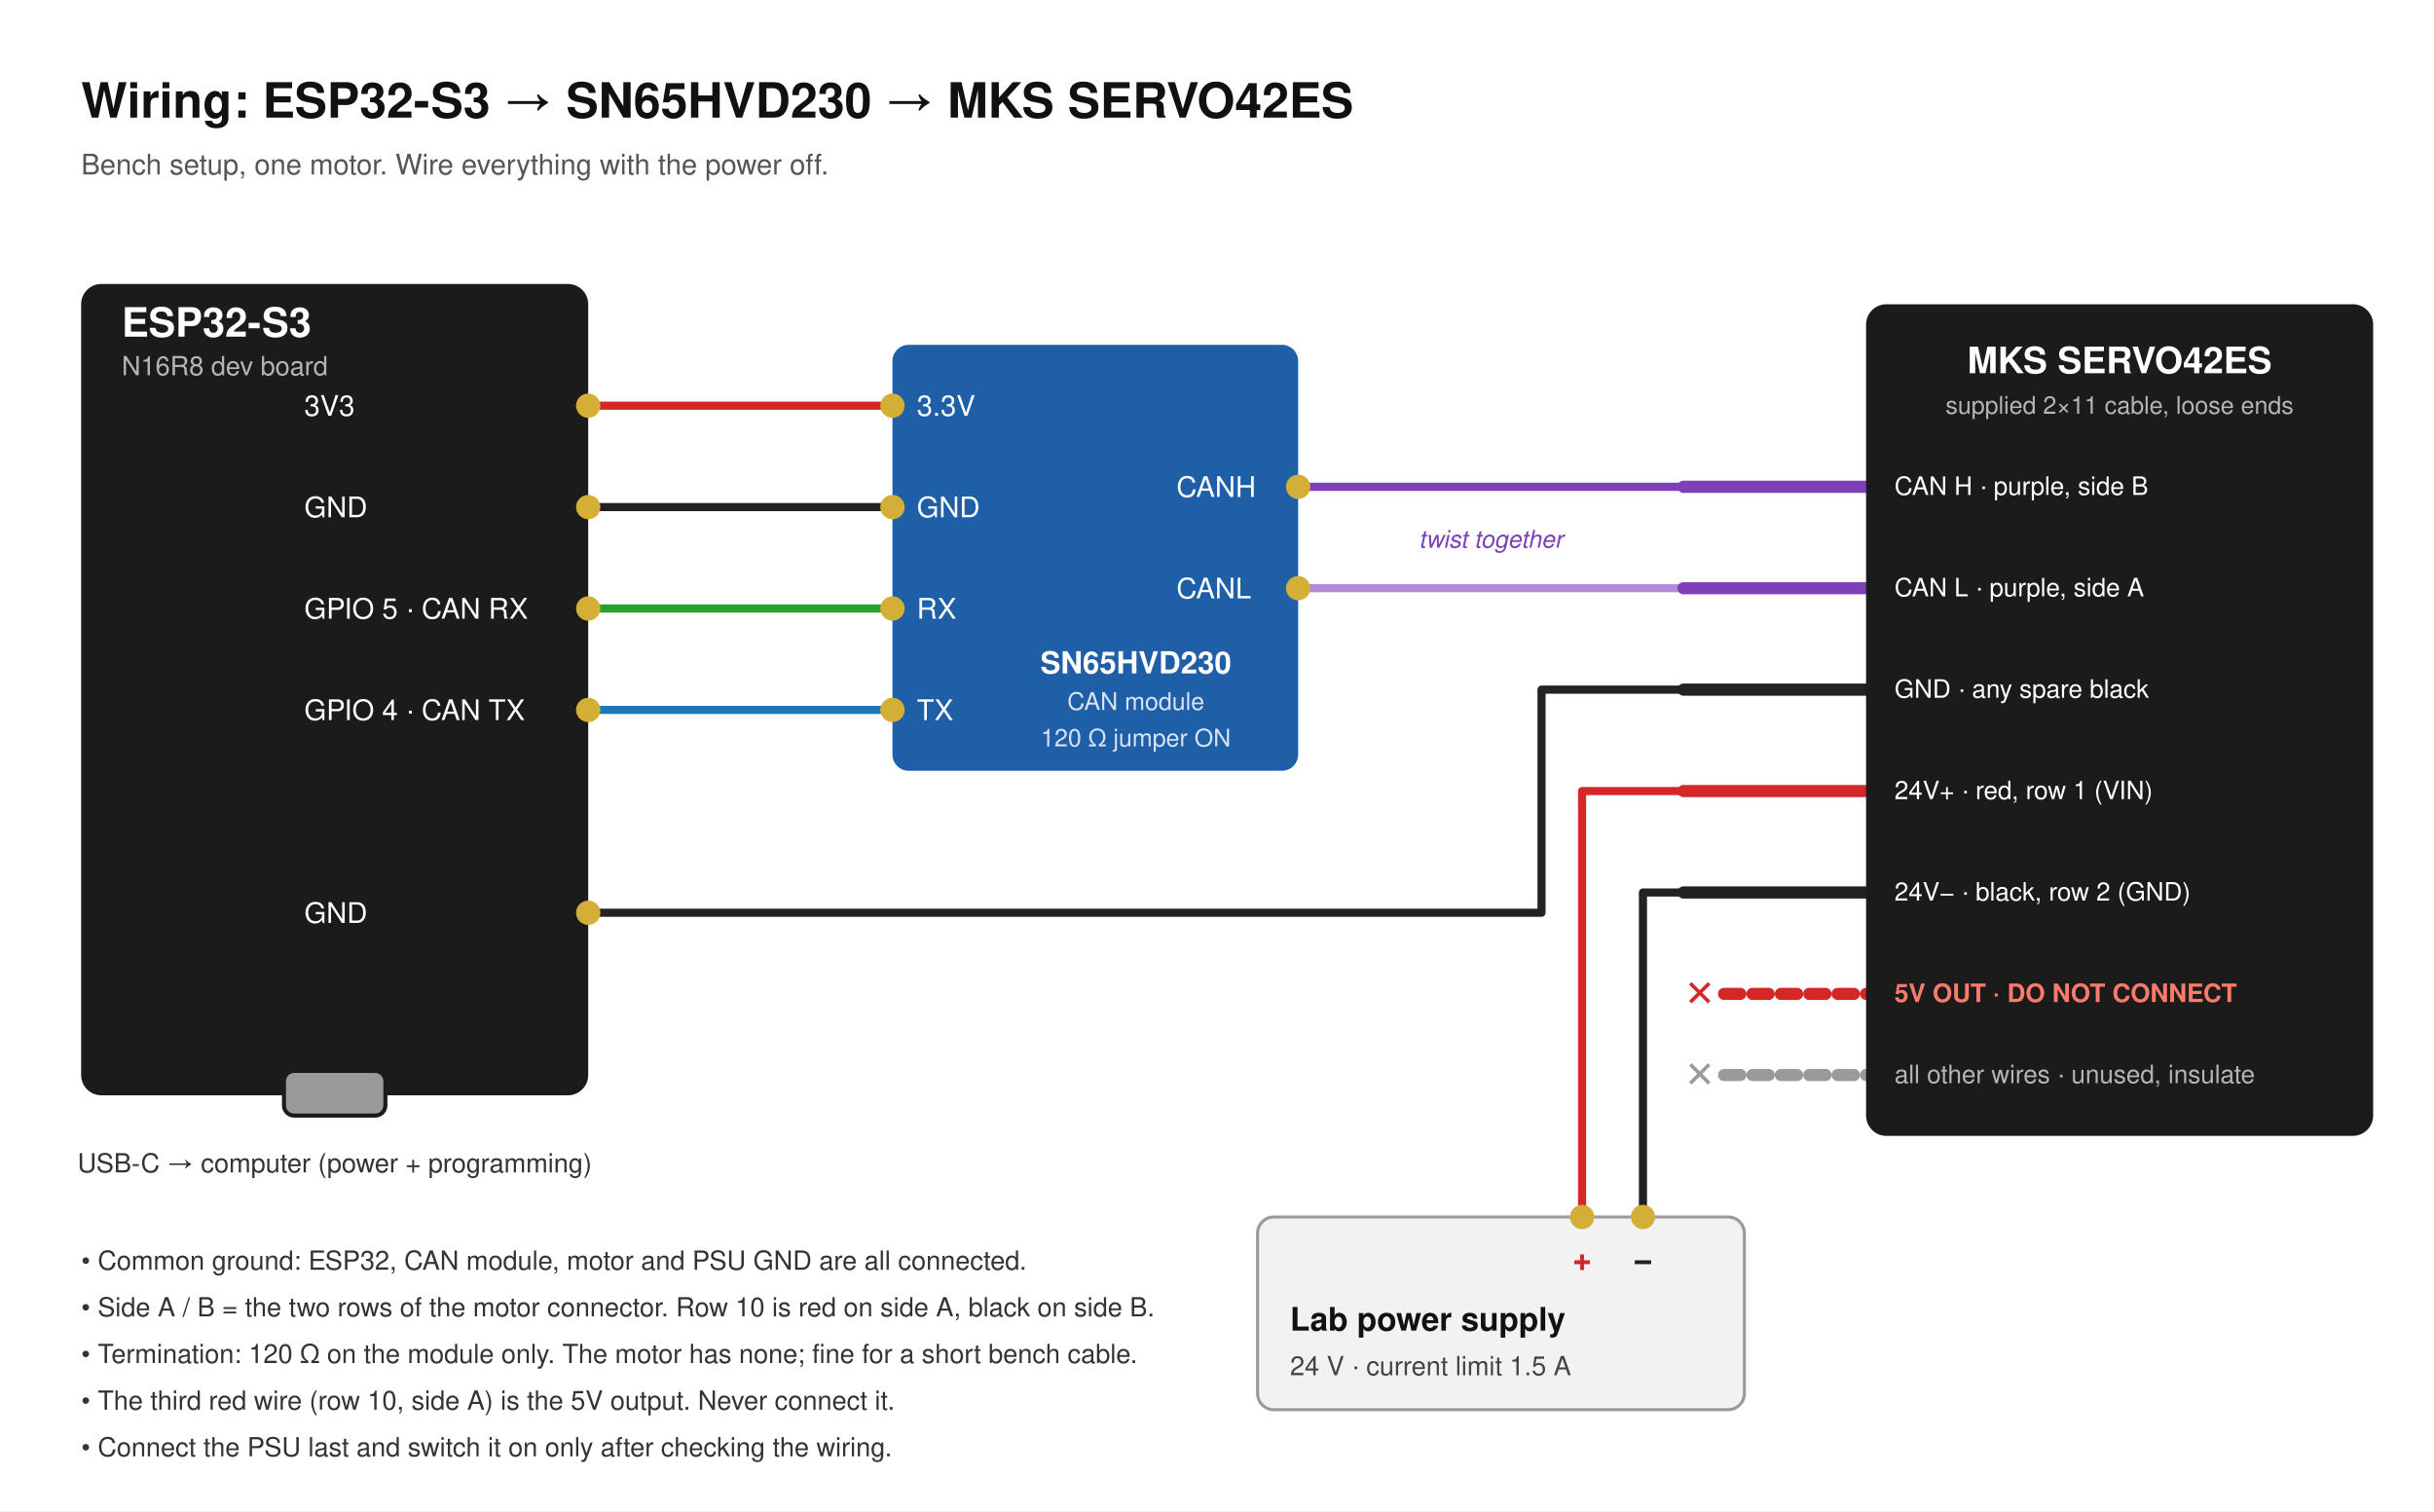
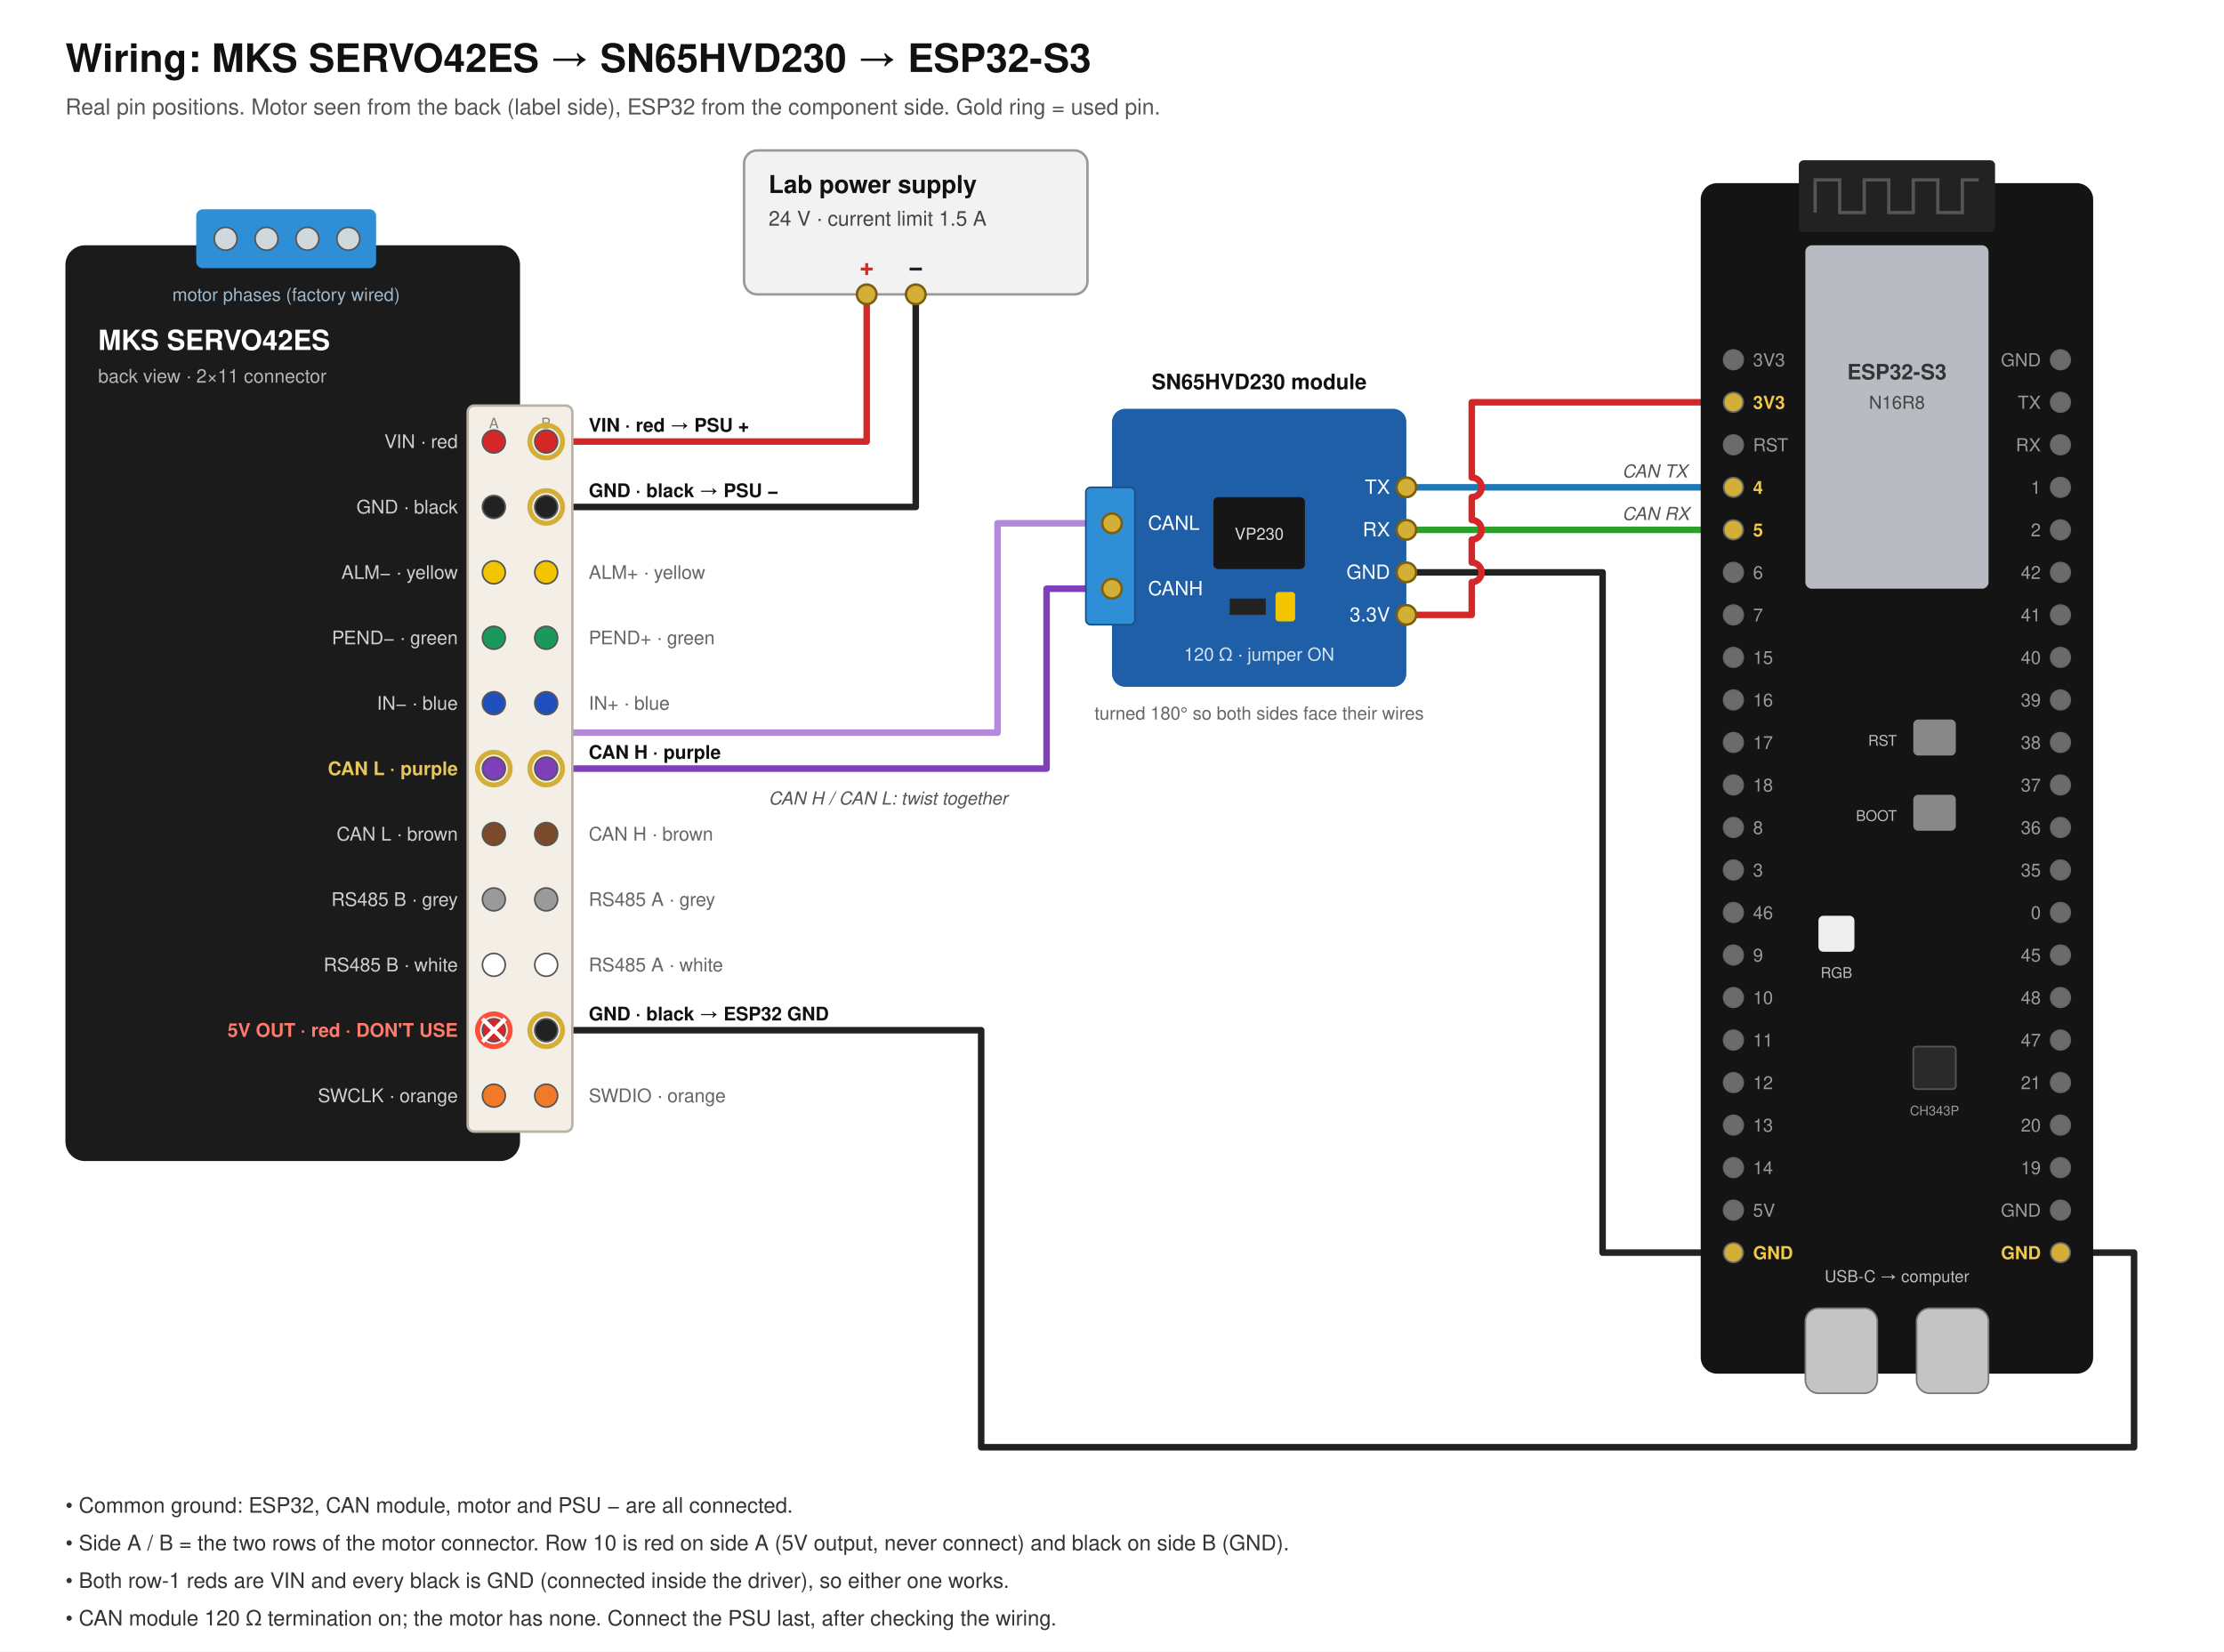
- <svg xmlns="http://www.w3.org/2000/svg" viewBox="0 0 1200 745" width="1200" height="745" font-family="Helvetica, Arial, sans-serif">
-   <rect width="1200" height="745" fill="#ffffff" />
-   <text x="40" y="58" font-size="24" font-weight="700" fill="#111">Wiring: ESP32-S3 → SN65HVD230 → MKS SERVO42ES</text>
-   <text x="40" y="86" font-size="14" fill="#555">Bench setup, one motor. Wire everything with the power off.</text>
+ <svg xmlns="http://www.w3.org/2000/svg" viewBox="0 0 1360 1010" width="1360" height="1010" font-family="Helvetica, Arial, sans-serif">
+   <rect width="1360" height="1010" fill="#ffffff" />
+   <text x="40" y="44" font-size="24" font-weight="700" fill="#111">Wiring: MKS SERVO42ES → SN65HVD230 → ESP32-S3</text>
+   <text x="40" y="70" font-size="13.5" fill="#555">Real pin positions. Motor seen from the back (label side), ESP32 from the component side. Gold ring = used pin.</text>
  <g fill="none" stroke-width="4" stroke-linecap="round" stroke-linejoin="round">
-     <path d="M290 200 H440" stroke="#d62728" />
-     <path d="M290 250 H440" stroke="#222222" />
-     <path d="M290 300 H440" stroke="#2ca02c" />
-     <path d="M290 350 H440" stroke="#1f77b4" />
-     <path d="M640 240 H830" stroke="#7e3fb8" />
-     <path d="M640 290 H830" stroke="#b28ad9" />
-     <path d="M290 450 H760 V340 H830" stroke="#222222" />
-     <path d="M780 600 V390 H830" stroke="#d62728" />
-     <path d="M810 600 V440 H830" stroke="#222222" />
-   </g>
-   <text x="735" y="270" font-size="12" font-style="italic" fill="#7e3fb8" text-anchor="middle">twist together</text>
-   <rect x="40" y="140" width="250" height="400" rx="10" fill="#1b1b1b" />
-   <text x="60" y="166" font-size="20" font-weight="700" fill="#fff">ESP32-S3</text>
-   <text x="60" y="185" font-size="13" fill="#b5b5b5">N16R8 dev board</text>
-   <g font-size="14" fill="#fff">
-     <text x="150" y="205">3V3</text>
-     <text x="150" y="255">GND</text>
-     <text x="150" y="305">GPIO 5 · CAN RX</text>
-     <text x="150" y="355">GPIO 4 · CAN TX</text>
-     <text x="150" y="455">GND</text>
-   </g>
-   <g fill="#d4af37">
-     <circle cx="290" cy="200" r="6" />
-     <circle cx="290" cy="250" r="6" />
-     <circle cx="290" cy="300" r="6" />
-     <circle cx="290" cy="350" r="6" />
-     <circle cx="290" cy="450" r="6" />
-   </g>
-   <rect x="140" y="528" width="50" height="22" rx="5" fill="#9a9a9a" stroke="#1b1b1b" stroke-width="2" />
-   <text x="165" y="578" font-size="13" fill="#333" text-anchor="middle">USB-C → computer (power + programming)</text>
-   <rect x="440" y="170" width="200" height="210" rx="8" fill="#1f5fa8" />
-   <g font-size="14" fill="#fff">
-     <text x="452" y="205">3.3V</text>
-     <text x="452" y="255">GND</text>
-     <text x="452" y="305">RX</text>
-     <text x="452" y="355">TX</text>
-   </g>
-   <g font-size="14" fill="#fff">
-     <text x="580" y="245">CANH</text>
-     <text x="580" y="295">CANL</text>
-   </g>
-   <text x="560" y="332" font-size="15" font-weight="700" fill="#fff" text-anchor="middle">SN65HVD230</text>
-   <text x="560" y="350" font-size="12" fill="#d6e4f5" text-anchor="middle">CAN module</text>
-   <text x="560" y="368" font-size="12" fill="#d6e4f5" text-anchor="middle">120 Ω jumper ON</text>
-   <g fill="#d4af37">
-     <circle cx="440" cy="200" r="6" />
-     <circle cx="440" cy="250" r="6" />
-     <circle cx="440" cy="300" r="6" />
-     <circle cx="440" cy="350" r="6" />
-     <circle cx="640" cy="240" r="6" />
-     <circle cx="640" cy="290" r="6" />
-   </g>
-   <g stroke-width="6" stroke-linecap="round">
-     <line x1="830" y1="240" x2="920" y2="240" stroke="#7e3fb8" />
-     <line x1="830" y1="290" x2="920" y2="290" stroke="#7e3fb8" />
-     <line x1="830" y1="340" x2="920" y2="340" stroke="#222222" />
-     <line x1="830" y1="390" x2="920" y2="390" stroke="#d62728" />
-     <line x1="830" y1="440" x2="920" y2="440" stroke="#222222" />
-     <line x1="850" y1="490" x2="920" y2="490" stroke="#d62728" stroke-dasharray="8 6" />
-     <line x1="850" y1="530" x2="920" y2="530" stroke="#9a9a9a" stroke-dasharray="8 6" />
-   </g>
-   <text x="838" y="496" font-size="18" font-weight="700" fill="#d62728" text-anchor="middle">✕</text>
-   <text x="838" y="536" font-size="18" font-weight="700" fill="#9a9a9a" text-anchor="middle">✕</text>
-   <rect x="920" y="150" width="250" height="410" rx="10" fill="#1b1b1b" />
-   <text x="1045" y="184" font-size="18" font-weight="700" fill="#fff" text-anchor="middle">MKS SERVO42ES</text>
-   <text x="1045" y="204" font-size="12" fill="#b5b5b5" text-anchor="middle">supplied 2×11 cable, loose ends</text>
-   <g font-size="12.5" fill="#fff">
-     <text x="934" y="244">CAN H · purple, side B</text>
-     <text x="934" y="294">CAN L · purple, side A</text>
-     <text x="934" y="344">GND · any spare black</text>
-     <text x="934" y="394">24V+ · red, row 1 (VIN)</text>
-     <text x="934" y="444">24V− · black, row 2 (GND)</text>
-     <text x="934" y="494" fill="#ff7a6b" font-weight="700">5V OUT · DO NOT CONNECT</text>
-     <text x="934" y="534" fill="#b5b5b5">all other wires · unused, insulate</text>
-   </g>
-   <rect x="620" y="600" width="240" height="95" rx="8" fill="#f2f2f2" stroke="#999" stroke-width="1.5" />
-   <text x="780" y="626" font-size="16" font-weight="700" fill="#d62728" text-anchor="middle">+</text>
-   <text x="810" y="626" font-size="16" font-weight="700" fill="#222" text-anchor="middle">−</text>
-   <g fill="#d4af37">
-     <circle cx="780" cy="600" r="6" />
-     <circle cx="810" cy="600" r="6" />
-   </g>
-   <text x="636" y="656" font-size="16" font-weight="700" fill="#111">Lab power supply</text>
-   <text x="636" y="678" font-size="13" fill="#444">24 V · current limit 1.5 A</text>
+     <path d="M334 270 H530 V180" stroke="#d62728" />
+     <path d="M334 310 H560 V180" stroke="#222222" />
+     <path d="M302 470 V448 H610 V320 H680" stroke="#b28ad9" />
+     <path d="M334 470 H640 V360 H680" stroke="#7e3fb8" />
+     <path d="M860 298 H1060" stroke="#1f77b4" />
+     <path d="M860 324 H1060" stroke="#2ca02c" />
+     <path d="M860 350 H980 V766 H1060" stroke="#222222" />
+     <path d="M860 376 H900 V356 A6 6 0 0 0 900 344 V330 A6 6 0 0 0 900 318 V304 A6 6 0 0 0 900 292 V246 H1060" stroke="#d62728" />
+     <path d="M334 630 H600 V885 H1305 V766 H1260" stroke="#222222" />
+   </g>
+   <g font-size="11" fill="#555" font-style="italic">
+     <text x="470" y="492">CAN H / CAN L: twist together</text>
+     <text x="992" y="292">CAN TX</text>
+     <text x="992" y="318">CAN RX</text>
+   </g>
+   <rect x="455" y="92" width="210" height="88" rx="8" fill="#f2f2f2" stroke="#999" stroke-width="1.5" />
+   <text x="470" y="118" font-size="15" font-weight="700" fill="#111">Lab power supply</text>
+   <text x="470" y="138" font-size="12.5" fill="#444">24 V · current limit 1.5 A</text>
+   <text x="530" y="168" font-size="15" font-weight="700" fill="#d62728" text-anchor="middle">+</text>
+   <text x="560" y="168" font-size="15" font-weight="700" fill="#222" text-anchor="middle">−</text>
+   <g fill="#d4af37" stroke="#7a5f10" stroke-width="1.5">
+     <circle cx="530" cy="180" r="6" />
+     <circle cx="560" cy="180" r="6" />
+   </g>
+   <rect x="40" y="150" width="278" height="560" rx="12" fill="#1b1b1b" />
+   <rect x="120" y="128" width="110" height="36" rx="4" fill="#2e8fd6" />
+   <g fill="#cfd8dc" stroke="#555" stroke-width="1">
+     <circle cx="138" cy="146" r="7" />
+     <circle cx="163" cy="146" r="7" />
+     <circle cx="188" cy="146" r="7" />
+     <circle cx="213" cy="146" r="7" />
+   </g>
+   <text x="175" y="184" font-size="11" fill="#9fb8cc" text-anchor="middle">motor phases (factory wired)</text>
+   <text x="60" y="214" font-size="17" font-weight="700" fill="#fff">MKS SERVO42ES</text>
+   <text x="60" y="234" font-size="11.5" fill="#b5b5b5">back view · 2×11 connector</text>
+   <rect x="286" y="248" width="64" height="444" rx="4" fill="#f4efe6" stroke="#b9b2a5" stroke-width="1.5" />
+   <text x="302" y="262" font-size="9" fill="#8a8272" text-anchor="middle">A</text>
+   <text x="334" y="262" font-size="9" fill="#8a8272" text-anchor="middle">B</text>
+   <g stroke="#555" stroke-width="1">
+     <circle cx="302" cy="270" r="7" fill="#d62728" />
+     <circle cx="302" cy="310" r="7" fill="#222" />
+     <circle cx="302" cy="350" r="7" fill="#f2c500" />
+     <circle cx="302" cy="390" r="7" fill="#1a9a5a" />
+     <circle cx="302" cy="430" r="7" fill="#1f4fbf" />
+     <circle cx="302" cy="470" r="7" fill="#7e3fb8" />
+     <circle cx="302" cy="510" r="7" fill="#7a4a2a" />
+     <circle cx="302" cy="550" r="7" fill="#9a9a9a" />
+     <circle cx="302" cy="590" r="7" fill="#ffffff" />
+     <circle cx="302" cy="630" r="7" fill="#d62728" />
+     <circle cx="302" cy="670" r="7" fill="#f07a2a" />
+     <circle cx="334" cy="270" r="7" fill="#d62728" />
+     <circle cx="334" cy="310" r="7" fill="#222" />
+     <circle cx="334" cy="350" r="7" fill="#f2c500" />
+     <circle cx="334" cy="390" r="7" fill="#1a9a5a" />
+     <circle cx="334" cy="430" r="7" fill="#1f4fbf" />
+     <circle cx="334" cy="470" r="7" fill="#7e3fb8" />
+     <circle cx="334" cy="510" r="7" fill="#7a4a2a" />
+     <circle cx="334" cy="550" r="7" fill="#9a9a9a" />
+     <circle cx="334" cy="590" r="7" fill="#ffffff" />
+     <circle cx="334" cy="630" r="7" fill="#222" />
+     <circle cx="334" cy="670" r="7" fill="#f07a2a" />
+   </g>
+   <g fill="none" stroke="#d4af37" stroke-width="3">
+     <circle cx="334" cy="270" r="10" />
+     <circle cx="334" cy="310" r="10" />
+     <circle cx="302" cy="470" r="10" />
+     <circle cx="334" cy="470" r="10" />
+     <circle cx="334" cy="630" r="10" />
+   </g>
+   <circle cx="302" cy="630" r="10" fill="none" stroke="#ff4d3a" stroke-width="3" />
+   <path d="M295 623 L309 637 M309 623 L295 637" stroke="#fff" stroke-width="2.5" />
+   <g font-size="11.5" fill="#cfcfcf" text-anchor="end">
+     <text x="280" y="274">VIN · red</text>
+     <text x="280" y="314">GND · black</text>
+     <text x="280" y="354">ALM− · yellow</text>
+     <text x="280" y="394">PEND− · green</text>
+     <text x="280" y="434">IN− · blue</text>
+     <text x="280" y="474" fill="#e8c65a" font-weight="700">CAN L · purple</text>
+     <text x="280" y="514">CAN L · brown</text>
+     <text x="280" y="554">RS485 B · grey</text>
+     <text x="280" y="594">RS485 B · white</text>
+     <text x="280" y="634" fill="#ff7a6b" font-weight="700">5V OUT · red · DON'T USE</text>
+     <text x="280" y="674">SWCLK · orange</text>
+   </g>
+   <g font-size="11.5" fill="#666">
+     <text x="360" y="264" fill="#111" font-weight="700">VIN · red → PSU +</text>
+     <text x="360" y="304" fill="#111" font-weight="700">GND · black → PSU −</text>
+     <text x="360" y="354">ALM+ · yellow</text>
+     <text x="360" y="394">PEND+ · green</text>
+     <text x="360" y="434">IN+ · blue</text>
+     <text x="360" y="464" fill="#111" font-weight="700">CAN H · purple</text>
+     <text x="360" y="514">CAN H · brown</text>
+     <text x="360" y="554">RS485 A · grey</text>
+     <text x="360" y="594">RS485 A · white</text>
+     <text x="360" y="624" fill="#111" font-weight="700">GND · black → ESP32 GND</text>
+     <text x="360" y="674">SWDIO · orange</text>
+   </g>
+   <text x="770" y="238" font-size="13" font-weight="700" fill="#111" text-anchor="middle">SN65HVD230 module</text>
+   <rect x="680" y="250" width="180" height="170" rx="8" fill="#1f5fa8" />
+   <rect x="664" y="298" width="30" height="84" rx="3" fill="#2e8fd6" stroke="#1a4f86" />
+   <rect x="742" y="304" width="56" height="44" rx="3" fill="#161616" />
+   <text x="770" y="330" font-size="10" fill="#ddd" text-anchor="middle">VP230</text>
+   <rect x="752" y="366" width="22" height="10" fill="#222" />
+   <rect x="780" y="362" width="12" height="18" rx="2" fill="#f2c500" />
+   <text x="770" y="404" font-size="11" fill="#d6e4f5" text-anchor="middle">120 Ω · jumper ON</text>
+   <g font-size="12" fill="#fff">
+     <text x="702" y="324">CANL</text>
+     <text x="702" y="364">CANH</text>
+   </g>
+   <g font-size="12" fill="#fff" text-anchor="end">
+     <text x="850" y="302">TX</text>
+     <text x="850" y="328">RX</text>
+     <text x="850" y="354">GND</text>
+     <text x="850" y="380">3.3V</text>
+   </g>
+   <g fill="#d4af37" stroke="#7a5f10" stroke-width="1.5">
+     <circle cx="680" cy="320" r="6" />
+     <circle cx="680" cy="360" r="6" />
+     <circle cx="860" cy="298" r="6" />
+     <circle cx="860" cy="324" r="6" />
+     <circle cx="860" cy="350" r="6" />
+     <circle cx="860" cy="376" r="6" />
+   </g>
+   <text x="770" y="440" font-size="11" fill="#666" text-anchor="middle">turned 180° so both sides face their wires</text>
+   <rect x="1040" y="112" width="240" height="728" rx="10" fill="#141414" />
+   <rect x="1100" y="98" width="120" height="44" rx="3" fill="#222" />
+   <path d="M1110 130 V110 H1125 V130 H1140 V110 H1155 V130 H1170 V110 H1185 V130 H1200 V110 H1210" fill="none" stroke="#555" stroke-width="2" />
+   <rect x="1104" y="150" width="112" height="210" rx="4" fill="#b8bcc2" />
+   <text x="1160" y="232" font-size="13" font-weight="700" fill="#333" text-anchor="middle">ESP32-S3</text>
+   <text x="1160" y="250" font-size="11" fill="#444" text-anchor="middle">N16R8</text>
+   <rect x="1170" y="440" width="26" height="22" rx="3" fill="#888" />
+   <text x="1160" y="456" font-size="9" fill="#bbb" text-anchor="end">RST</text>
+   <rect x="1170" y="486" width="26" height="22" rx="3" fill="#888" />
+   <text x="1160" y="502" font-size="9" fill="#bbb" text-anchor="end">BOOT</text>
+   <rect x="1112" y="560" width="22" height="22" rx="3" fill="#eee" />
+   <text x="1123" y="598" font-size="9" fill="#bbb" text-anchor="middle">RGB</text>
+   <rect x="1170" y="640" width="26" height="26" rx="2" fill="#2a2a2a" stroke="#555" />
+   <text x="1183" y="682" font-size="8" fill="#999" text-anchor="middle">CH343P</text>
+   <rect x="1104" y="800" width="44" height="52" rx="8" fill="#c4c4c4" stroke="#777" />
+   <rect x="1172" y="800" width="44" height="52" rx="8" fill="#c4c4c4" stroke="#777" />
+   <text x="1160" y="784" font-size="10" fill="#bbb" text-anchor="middle">USB-C → computer</text>
+   <g stroke="#666" stroke-width="1">
+     <circle cx="1060" cy="220" r="6" fill="#6b6b6b" />
+     <circle cx="1060" cy="246" r="6" fill="#d4af37" />
+     <circle cx="1060" cy="272" r="6" fill="#6b6b6b" />
+     <circle cx="1060" cy="298" r="6" fill="#d4af37" />
+     <circle cx="1060" cy="324" r="6" fill="#d4af37" />
+     <circle cx="1060" cy="350" r="6" fill="#6b6b6b" />
+     <circle cx="1060" cy="376" r="6" fill="#6b6b6b" />
+     <circle cx="1060" cy="402" r="6" fill="#6b6b6b" />
+     <circle cx="1060" cy="428" r="6" fill="#6b6b6b" />
+     <circle cx="1060" cy="454" r="6" fill="#6b6b6b" />
+     <circle cx="1060" cy="480" r="6" fill="#6b6b6b" />
+     <circle cx="1060" cy="506" r="6" fill="#6b6b6b" />
+     <circle cx="1060" cy="532" r="6" fill="#6b6b6b" />
+     <circle cx="1060" cy="558" r="6" fill="#6b6b6b" />
+     <circle cx="1060" cy="584" r="6" fill="#6b6b6b" />
+     <circle cx="1060" cy="610" r="6" fill="#6b6b6b" />
+     <circle cx="1060" cy="636" r="6" fill="#6b6b6b" />
+     <circle cx="1060" cy="662" r="6" fill="#6b6b6b" />
+     <circle cx="1060" cy="688" r="6" fill="#6b6b6b" />
+     <circle cx="1060" cy="714" r="6" fill="#6b6b6b" />
+     <circle cx="1060" cy="740" r="6" fill="#6b6b6b" />
+     <circle cx="1060" cy="766" r="6" fill="#d4af37" />
+   </g>
+   <g font-size="11" fill="#9a9a9a">
+     <text x="1072" y="224">3V3</text>
+     <text x="1072" y="250" fill="#f0c94a" font-weight="700">3V3</text>
+     <text x="1072" y="276">RST</text>
+     <text x="1072" y="302" fill="#f0c94a" font-weight="700">4</text>
+     <text x="1072" y="328" fill="#f0c94a" font-weight="700">5</text>
+     <text x="1072" y="354">6</text>
+     <text x="1072" y="380">7</text>
+     <text x="1072" y="406">15</text>
+     <text x="1072" y="432">16</text>
+     <text x="1072" y="458">17</text>
+     <text x="1072" y="484">18</text>
+     <text x="1072" y="510">8</text>
+     <text x="1072" y="536">3</text>
+     <text x="1072" y="562">46</text>
+     <text x="1072" y="588">9</text>
+     <text x="1072" y="614">10</text>
+     <text x="1072" y="640">11</text>
+     <text x="1072" y="666">12</text>
+     <text x="1072" y="692">13</text>
+     <text x="1072" y="718">14</text>
+     <text x="1072" y="744">5V</text>
+     <text x="1072" y="770" fill="#f0c94a" font-weight="700">GND</text>
+   </g>
+   <g stroke="#666" stroke-width="1">
+     <circle cx="1260" cy="220" r="6" fill="#6b6b6b" />
+     <circle cx="1260" cy="246" r="6" fill="#6b6b6b" />
+     <circle cx="1260" cy="272" r="6" fill="#6b6b6b" />
+     <circle cx="1260" cy="298" r="6" fill="#6b6b6b" />
+     <circle cx="1260" cy="324" r="6" fill="#6b6b6b" />
+     <circle cx="1260" cy="350" r="6" fill="#6b6b6b" />
+     <circle cx="1260" cy="376" r="6" fill="#6b6b6b" />
+     <circle cx="1260" cy="402" r="6" fill="#6b6b6b" />
+     <circle cx="1260" cy="428" r="6" fill="#6b6b6b" />
+     <circle cx="1260" cy="454" r="6" fill="#6b6b6b" />
+     <circle cx="1260" cy="480" r="6" fill="#6b6b6b" />
+     <circle cx="1260" cy="506" r="6" fill="#6b6b6b" />
+     <circle cx="1260" cy="532" r="6" fill="#6b6b6b" />
+     <circle cx="1260" cy="558" r="6" fill="#6b6b6b" />
+     <circle cx="1260" cy="584" r="6" fill="#6b6b6b" />
+     <circle cx="1260" cy="610" r="6" fill="#6b6b6b" />
+     <circle cx="1260" cy="636" r="6" fill="#6b6b6b" />
+     <circle cx="1260" cy="662" r="6" fill="#6b6b6b" />
+     <circle cx="1260" cy="688" r="6" fill="#6b6b6b" />
+     <circle cx="1260" cy="714" r="6" fill="#6b6b6b" />
+     <circle cx="1260" cy="740" r="6" fill="#6b6b6b" />
+     <circle cx="1260" cy="766" r="6" fill="#d4af37" />
+   </g>
+   <g font-size="11" fill="#9a9a9a" text-anchor="end">
+     <text x="1248" y="224">GND</text>
+     <text x="1248" y="250">TX</text>
+     <text x="1248" y="276">RX</text>
+     <text x="1248" y="302">1</text>
+     <text x="1248" y="328">2</text>
+     <text x="1248" y="354">42</text>
+     <text x="1248" y="380">41</text>
+     <text x="1248" y="406">40</text>
+     <text x="1248" y="432">39</text>
+     <text x="1248" y="458">38</text>
+     <text x="1248" y="484">37</text>
+     <text x="1248" y="510">36</text>
+     <text x="1248" y="536">35</text>
+     <text x="1248" y="562">0</text>
+     <text x="1248" y="588">45</text>
+     <text x="1248" y="614">48</text>
+     <text x="1248" y="640">47</text>
+     <text x="1248" y="666">21</text>
+     <text x="1248" y="692">20</text>
+     <text x="1248" y="718">19</text>
+     <text x="1248" y="744">GND</text>
+     <text x="1248" y="770" fill="#f0c94a" font-weight="700">GND</text>
+   </g>
  <g font-size="13" fill="#333">
-     <text x="40" y="626">• Common ground: ESP32, CAN module, motor and PSU GND are all connected.</text>
-     <text x="40" y="649">• Side A / B = the two rows of the motor connector. Row 10 is red on side A, black on side B.</text>
-     <text x="40" y="672">• Termination: 120 Ω on the module only. The motor has none; fine for a short bench cable.</text>
-     <text x="40" y="695">• The third red wire (row 10, side A) is the 5V output. Never connect it.</text>
-     <text x="40" y="718">• Connect the PSU last and switch it on only after checking the wiring.</text>
+     <text x="40" y="925">• Common ground: ESP32, CAN module, motor and PSU − are all connected.</text>
+     <text x="40" y="948">• Side A / B = the two rows of the motor connector. Row 10 is red on side A (5V output, never connect) and black on side B (GND).</text>
+     <text x="40" y="971">• Both row-1 reds are VIN and every black is GND (connected inside the driver), so either one works.</text>
+     <text x="40" y="994">• CAN module 120 Ω termination on; the motor has none. Connect the PSU last, after checking the wiring.</text>
  </g>
</svg>
